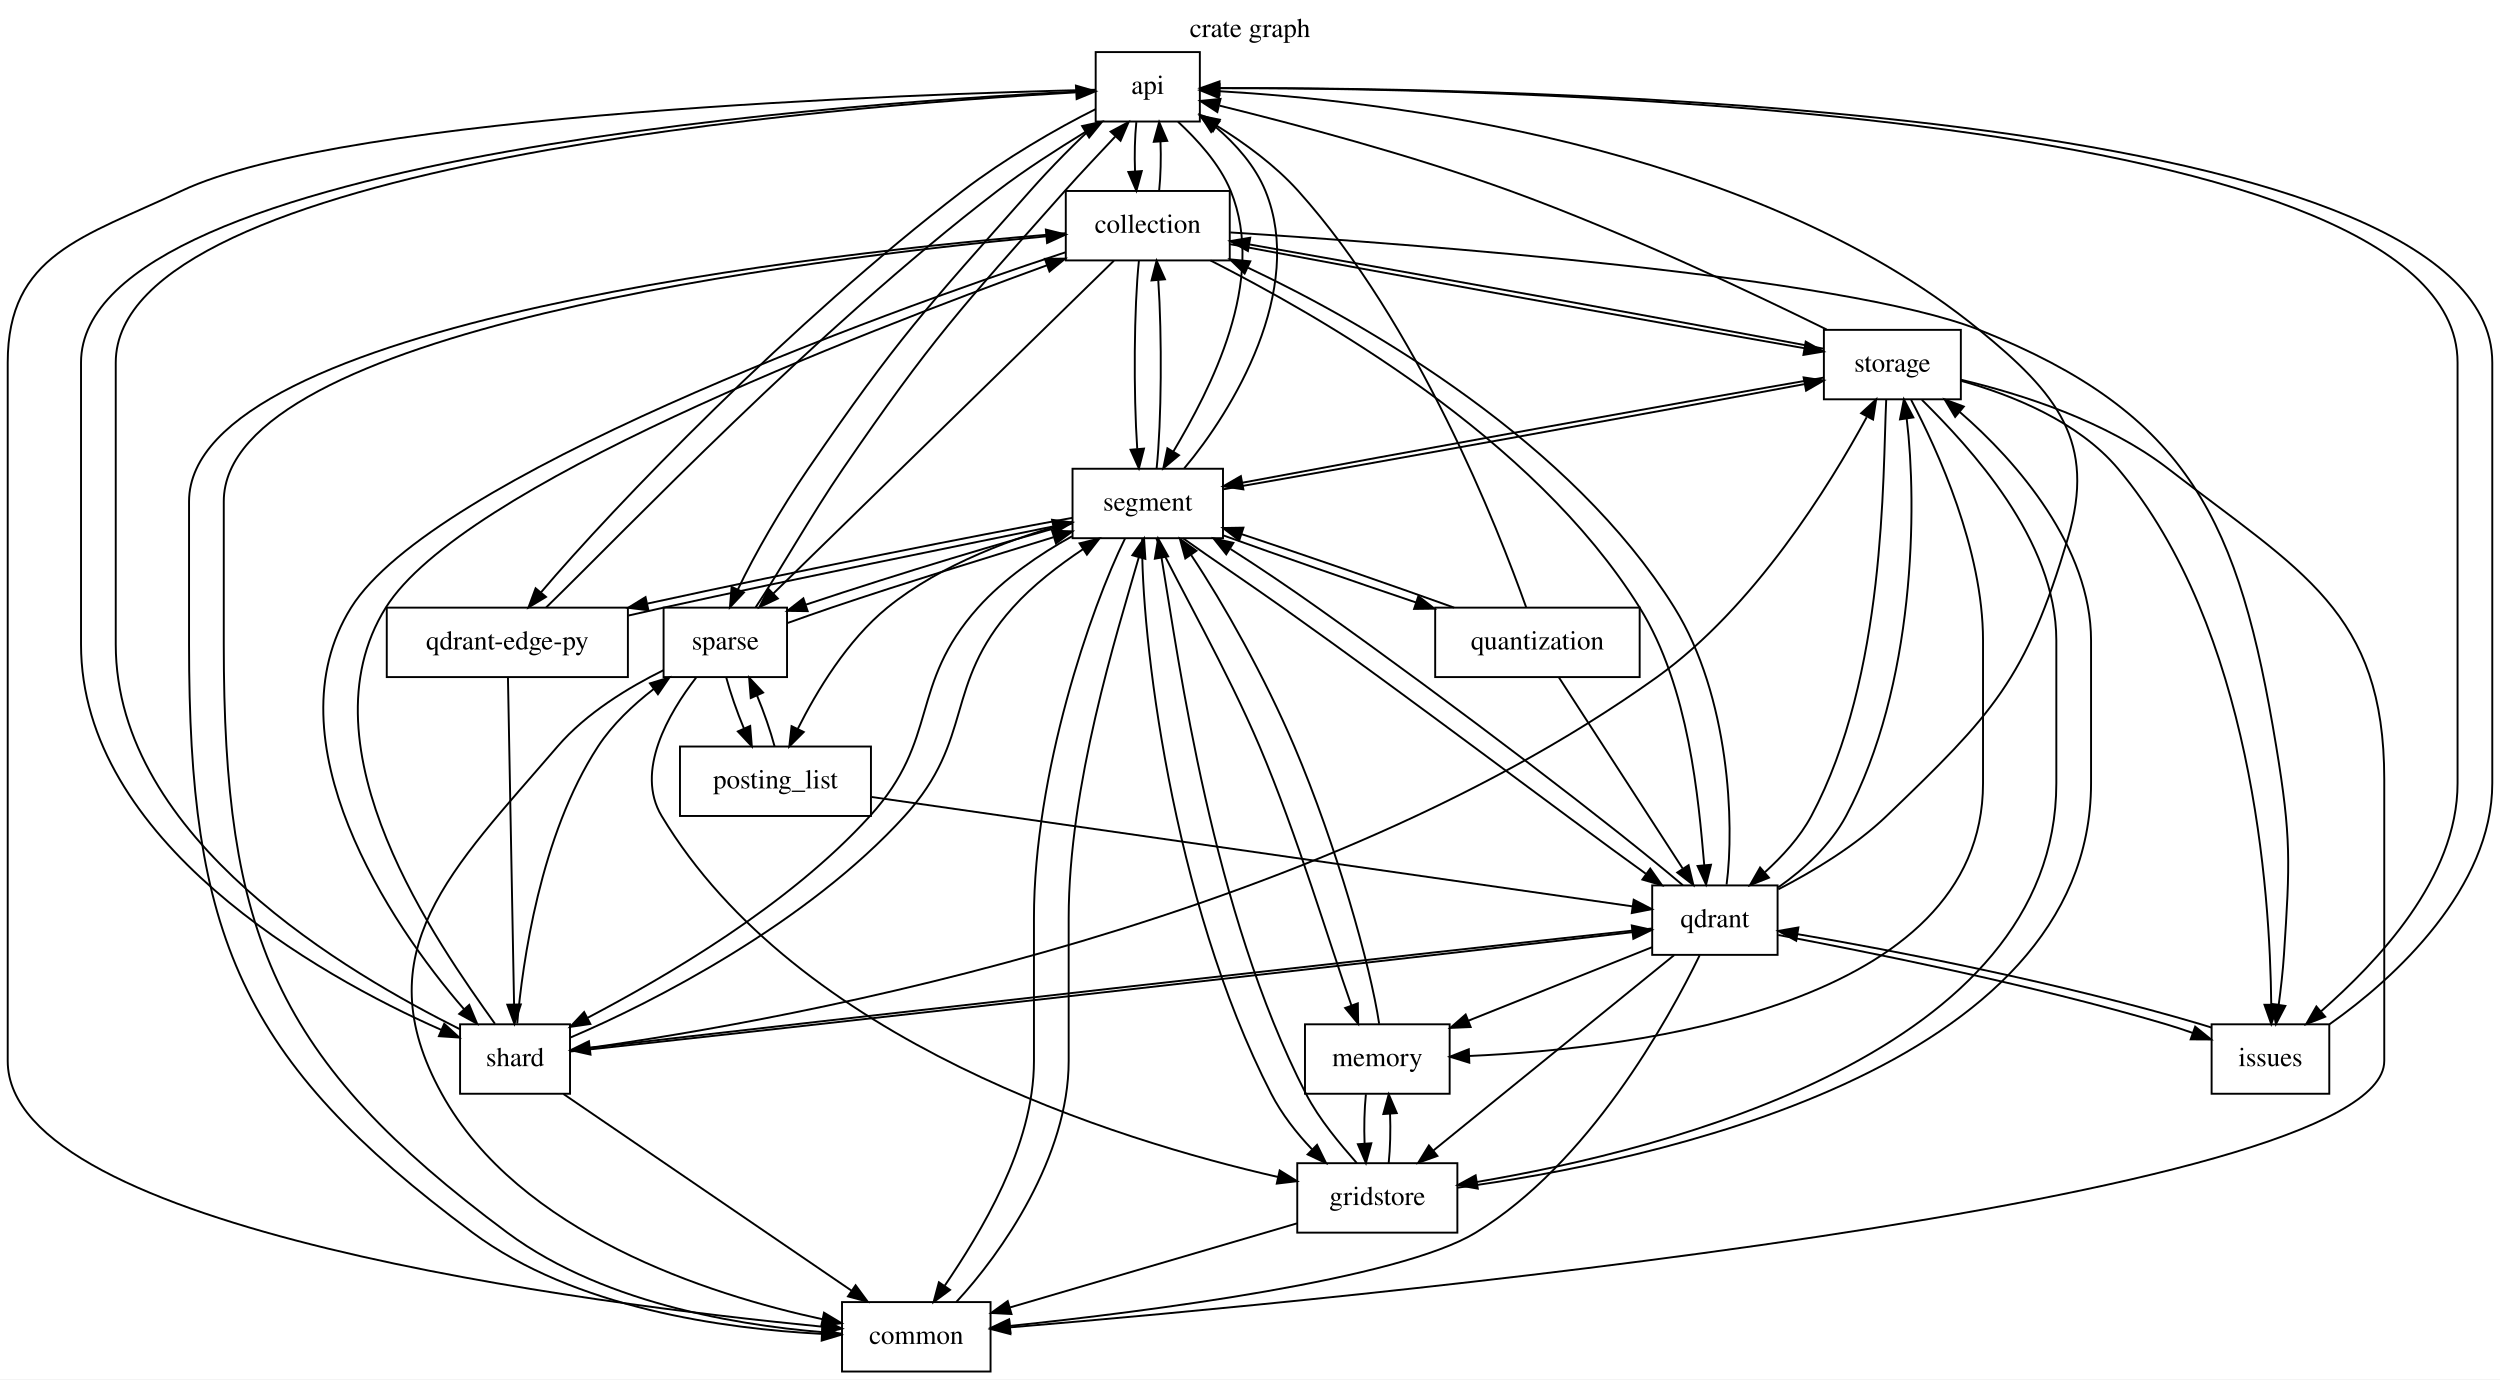
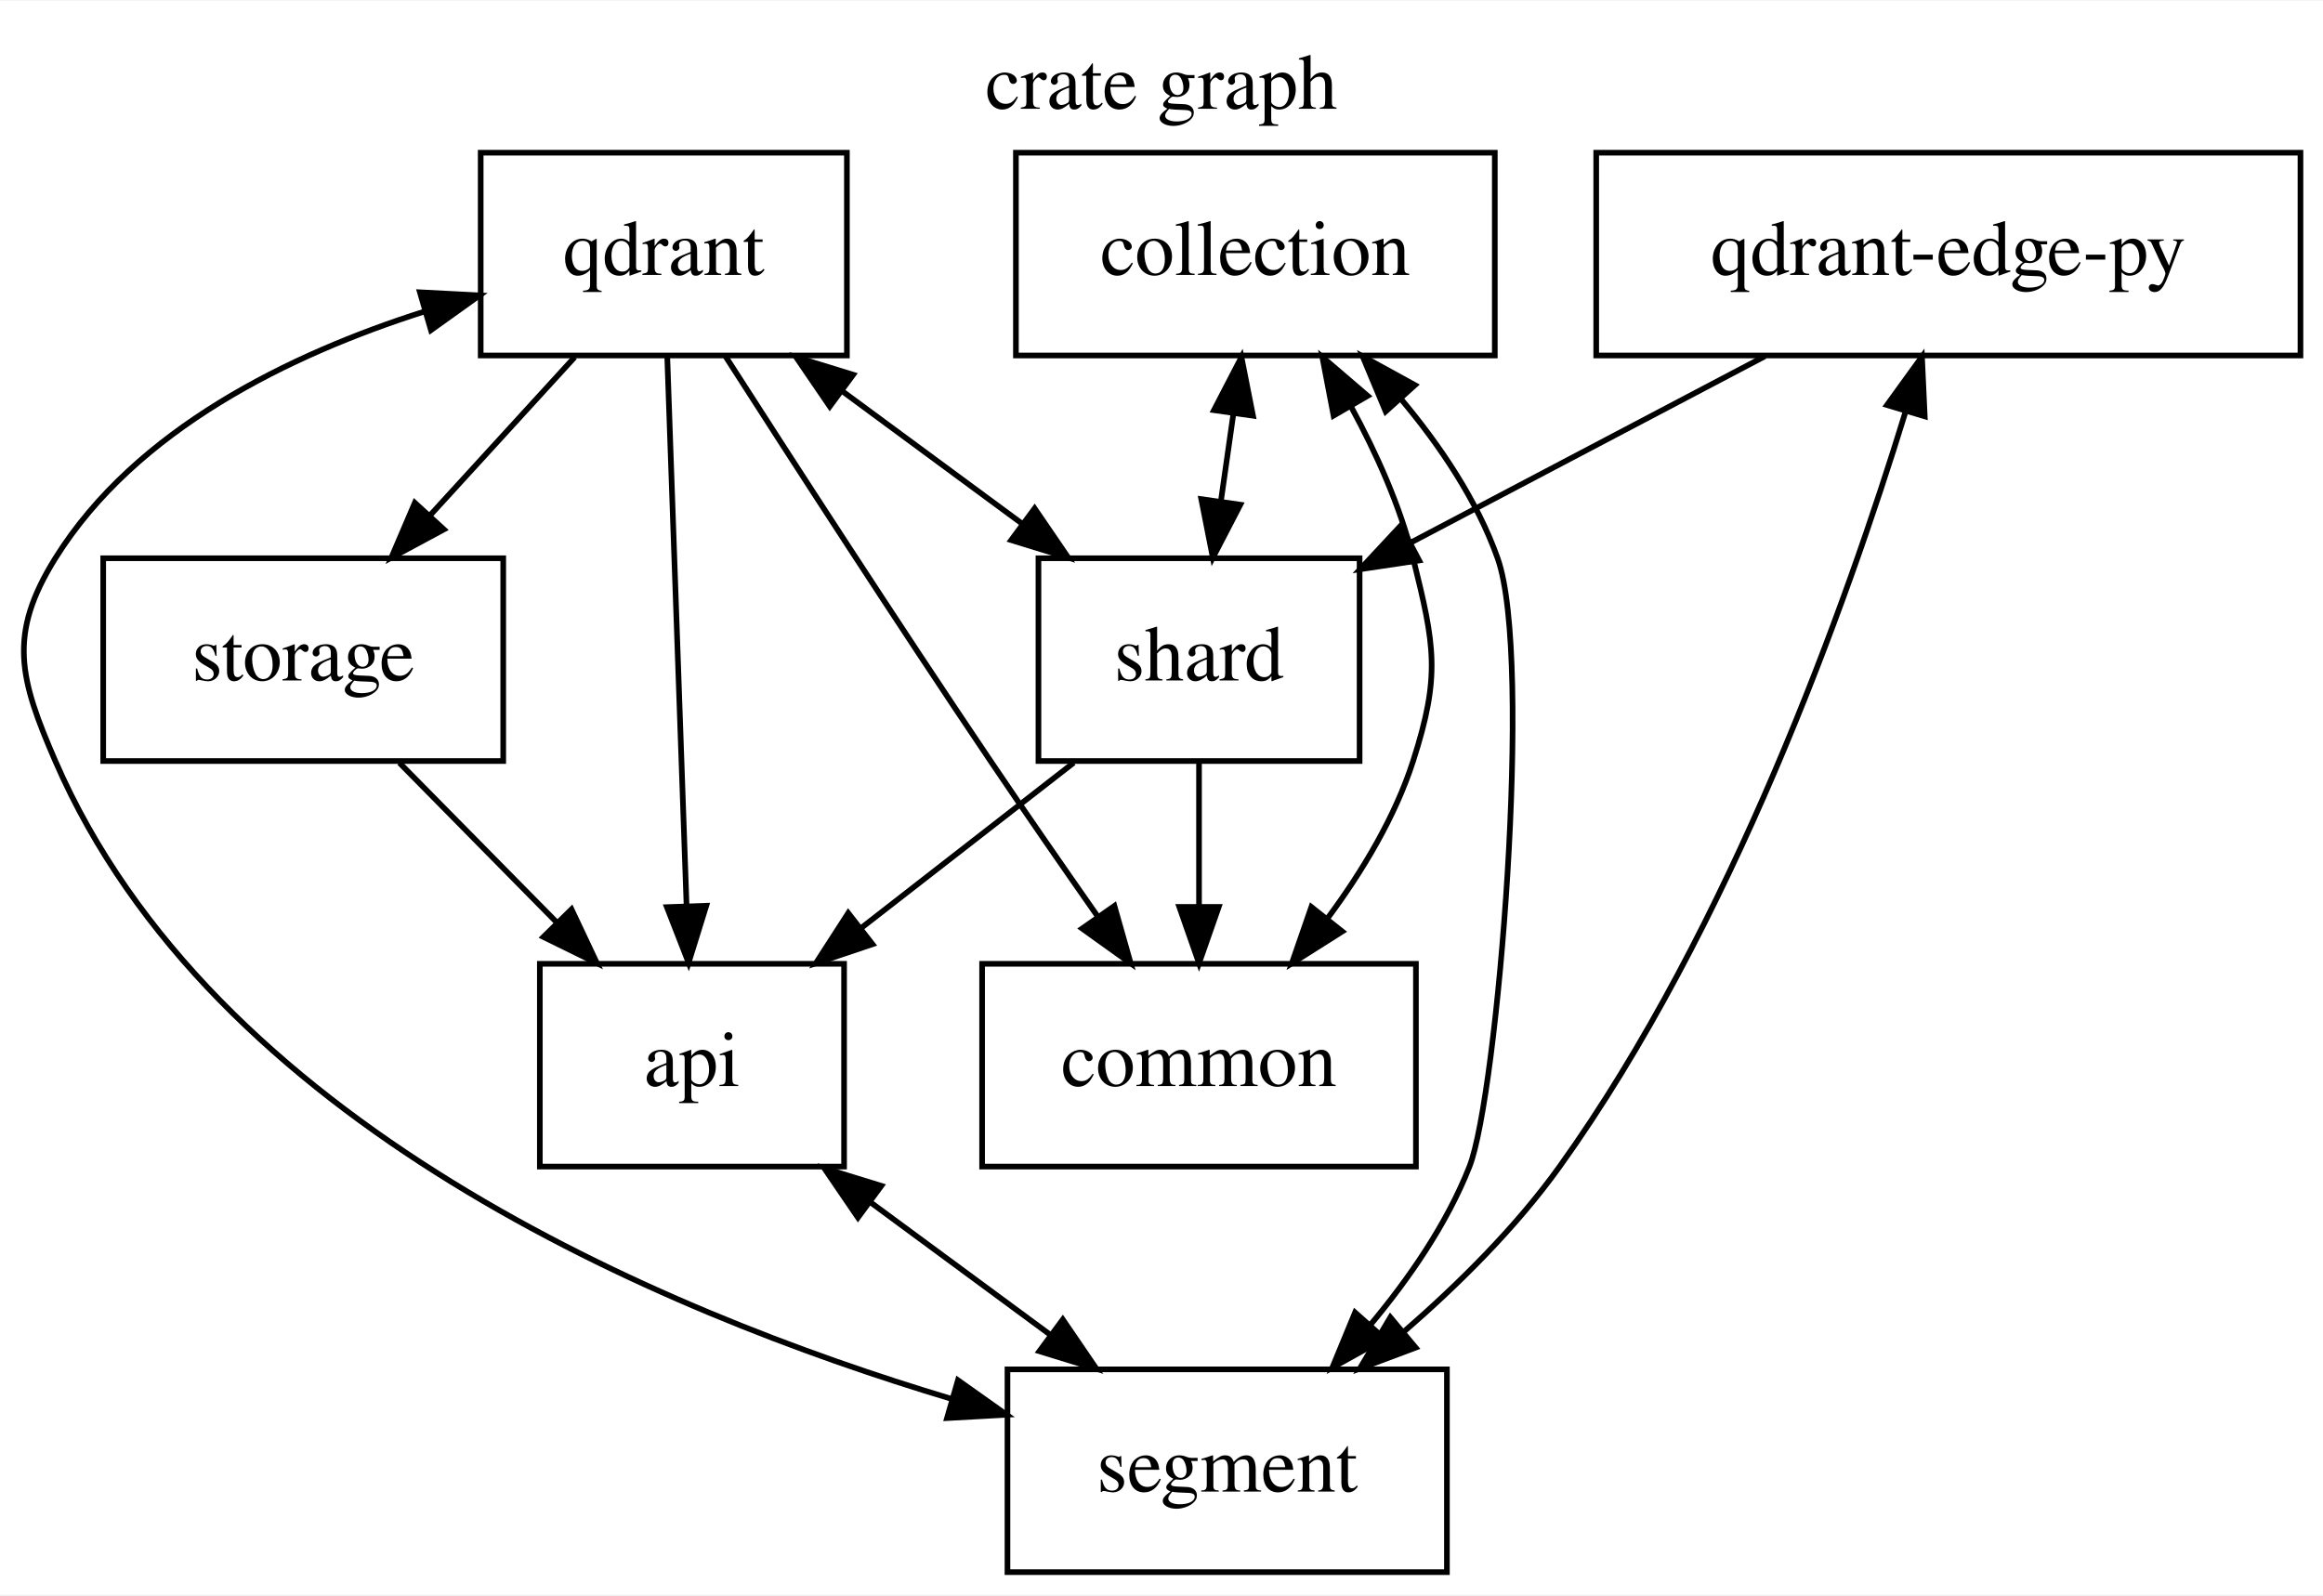
- <svg xmlns="http://www.w3.org/2000/svg" width="1296pt" height="715pt" viewBox="0.00 0.00 1296.00 715.00">
-   <g id="graph0" class="graph" transform="scale(1 1) rotate(0) translate(4 711)">
-     <polygon fill="white" stroke="transparent" points="-4,4 -4,-711 1292,-711 1292,4 -4,4" />
-     <text text-anchor="middle" x="644" y="-691.8" font-family="Times,serif" font-size="14.00">crate graph</text>
+ <svg xmlns="http://www.w3.org/2000/svg" width="412pt" height="283pt" viewBox="0.00 0.00 412.32 283.00">
+   <g id="graph0" class="graph" transform="scale(1 1) rotate(0) translate(4 279)">
+     <polygon fill="white" stroke="transparent" points="-4,4 -4,-279 408.32,-279 408.32,4 -4,4" />
+     <text text-anchor="middle" x="202.16" y="-259.8" font-family="Times,serif" font-size="14.00">crate graph</text>
    <g id="node1" class="node">
-       <polygon fill="none" stroke="black" points="618,-684 564,-684 564,-648 618,-648 618,-684" />
-       <text text-anchor="middle" x="591" y="-662.3" font-family="Times,serif" font-size="14.00">api</text>
+       <polygon fill="none" stroke="black" points="145.82,-108 91.82,-108 91.82,-72 145.82,-72 145.82,-108" />
+       <text text-anchor="middle" x="118.82" y="-86.3" font-family="Times,serif" font-size="14.00">api</text>
+     </g>
+     <g id="node6" class="node">
+       <polygon fill="none" stroke="black" points="252.82,-36 174.82,-36 174.82,0 252.82,0 252.82,-36" />
+       <text text-anchor="middle" x="213.82" y="-14.3" font-family="Times,serif" font-size="14.00">segment</text>
+     </g>
+     <g id="edge1" class="edge">
+       <path fill="none" stroke="black" d="M150.6,-65.59C160.83,-58.05 172.15,-49.71 182.35,-42.19" />
+       <polygon fill="black" stroke="black" points="148.28,-62.95 142.31,-71.7 152.43,-68.58 148.28,-62.95" />
+       <polygon fill="black" stroke="black" points="184.64,-44.85 190.61,-36.1 180.48,-39.22 184.64,-44.85" />
    </g>
    <g id="node2" class="node">
-       <polygon fill="none" stroke="black" points="633.5,-612 548.5,-612 548.5,-576 633.5,-576 633.5,-612" />
-       <text text-anchor="middle" x="591" y="-590.3" font-family="Times,serif" font-size="14.00">collection</text>
-     </g>
-     <g id="edge1" class="edge">
-       <path fill="none" stroke="black" d="M585.08,-647.7C584.29,-639.98 584.06,-630.71 584.4,-622.11" />
-       <polygon fill="black" stroke="black" points="587.9,-622.32 585.1,-612.1 580.92,-621.84 587.9,-622.32" />
+       <polygon fill="none" stroke="black" points="261.32,-252 176.32,-252 176.32,-216 261.32,-216 261.32,-252" />
+       <text text-anchor="middle" x="218.82" y="-230.3" font-family="Times,serif" font-size="14.00">collection</text>
    </g>
    <g id="node3" class="node">
-       <polygon fill="none" stroke="black" points="509.5,-36 432.5,-36 432.5,0 509.5,0 509.5,-36" />
-       <text text-anchor="middle" x="471" y="-14.3" font-family="Times,serif" font-size="14.00">common</text>
+       <polygon fill="none" stroke="black" points="247.32,-108 170.32,-108 170.32,-72 247.32,-72 247.32,-108" />
+       <text text-anchor="middle" x="208.82" y="-86.3" font-family="Times,serif" font-size="14.00">common</text>
    </g>
    <g id="edge2" class="edge">
-       <path fill="none" stroke="black" d="M563.74,-664.47C471.97,-662.33 175.16,-652.36 90,-612 39.17,-587.91 0,-579.26 0,-523 0,-523 0,-523 0,-161 0,-73.45 302.1,-35.05 422.41,-23.23" />
-       <polygon fill="black" stroke="black" points="422.84,-26.71 432.46,-22.27 422.17,-19.74 422.84,-26.71" />
+       <path fill="none" stroke="black" d="M235.8,-206.93C240.3,-198.66 244.53,-189.25 246.82,-180 250.67,-164.47 251.72,-159.23 246.82,-144 243.63,-134.08 237.83,-124.44 231.7,-116.17" />
+       <polygon fill="black" stroke="black" points="232.7,-205.32 230.71,-215.72 238.75,-208.83 232.7,-205.32" />
+       <polygon fill="black" stroke="black" points="234.24,-113.74 225.29,-108.08 228.76,-118.09 234.24,-113.74" />
+     </g>
+     <g id="edge3" class="edge">
+       <path fill="none" stroke="black" d="M244.57,-208.39C251.54,-200.1 258.16,-190.32 261.82,-180 268.18,-162.07 261.8,-84.62 256.82,-72 252.81,-61.81 246.08,-52.07 239.13,-43.78" />
+       <polygon fill="black" stroke="black" points="241.95,-206.06 237.86,-215.84 247.15,-210.74 241.95,-206.06" />
+       <polygon fill="black" stroke="black" points="241.74,-41.45 232.48,-36.31 236.52,-46.1 241.74,-41.45" />
+     </g>
+     <g id="node7" class="node">
+       <polygon fill="none" stroke="black" points="237.32,-180 180.32,-180 180.32,-144 237.32,-144 237.32,-180" />
+       <text text-anchor="middle" x="208.82" y="-158.3" font-family="Times,serif" font-size="14.00">shard</text>
+     </g>
+     <g id="edge4" class="edge">
+       <path fill="none" stroke="black" d="M214.92,-205.67C214.19,-200.55 213.42,-195.21 212.7,-190.1" />
+       <polygon fill="black" stroke="black" points="211.47,-206.29 216.35,-215.7 218.4,-205.3 211.47,-206.29" />
+       <polygon fill="black" stroke="black" points="216.15,-189.51 211.27,-180.1 209.22,-190.5 216.15,-189.51" />
+     </g>
+     <g id="node4" class="node">
+       <polygon fill="none" stroke="black" points="146.32,-252 81.32,-252 81.32,-216 146.32,-216 146.32,-252" />
+       <text text-anchor="middle" x="113.82" y="-230.3" font-family="Times,serif" font-size="14.00">qdrant</text>
+     </g>
+     <g id="edge5" class="edge">
+       <path fill="none" stroke="black" d="M114.43,-215.87C115.28,-191.67 116.84,-147.21 117.86,-118.39" />
+       <polygon fill="black" stroke="black" points="121.36,-118.31 118.22,-108.19 114.37,-118.06 121.36,-118.31" />
+     </g>
+     <g id="edge6" class="edge">
+       <path fill="none" stroke="black" d="M124.78,-215.83C136.33,-197.83 155.11,-168.77 171.82,-144 177.94,-134.93 184.77,-125.08 190.87,-116.36" />
+       <polygon fill="black" stroke="black" points="193.8,-118.28 196.69,-108.09 188.07,-114.26 193.8,-118.28" />
+     </g>
+     <g id="edge7" class="edge">
+       <path fill="none" stroke="black" d="M71.25,-223.78C47.6,-216.25 20.13,-202.95 5.82,-180 -2.64,-166.42 -0.55,-158.68 5.82,-144 33.64,-79.92 112.68,-46.41 164.92,-30.75" />
+       <polygon fill="black" stroke="black" points="70.53,-227.22 81.11,-226.67 72.49,-220.5 70.53,-227.22" />
+       <polygon fill="black" stroke="black" points="166.03,-34.07 174.67,-27.94 164.09,-27.35 166.03,-34.07" />
+     </g>
+     <g id="edge8" class="edge">
+       <path fill="none" stroke="black" d="M145.6,-209.59C155.83,-202.05 167.15,-193.71 177.35,-186.19" />
+       <polygon fill="black" stroke="black" points="143.28,-206.95 137.31,-215.7 147.43,-212.58 143.28,-206.95" />
+       <polygon fill="black" stroke="black" points="179.64,-188.85 185.61,-180.1 175.48,-183.22 179.64,-188.85" />
+     </g>
+     <g id="node8" class="node">
+       <polygon fill="none" stroke="black" points="85.32,-180 14.32,-180 14.32,-144 85.32,-144 85.32,-180" />
+       <text text-anchor="middle" x="49.82" y="-158.3" font-family="Times,serif" font-size="14.00">storage</text>
+     </g>
+     <g id="edge9" class="edge">
+       <path fill="none" stroke="black" d="M98,-215.7C90.25,-207.22 80.78,-196.86 72.3,-187.58" />
+       <polygon fill="black" stroke="black" points="74.79,-185.12 65.46,-180.1 69.63,-189.85 74.79,-185.12" />
    </g>
    <g id="node5" class="node">
-       <polygon fill="none" stroke="black" points="1203.5,-180 1142.5,-180 1142.5,-144 1203.5,-144 1203.5,-180" />
-       <text text-anchor="middle" x="1173" y="-158.3" font-family="Times,serif" font-size="14.00">issues</text>
-     </g>
-     <g id="edge3" class="edge">
-       <path fill="none" stroke="black" d="M618.01,-665.3C744.43,-665.85 1270,-659.45 1270,-523 1270,-523 1270,-523 1270,-305 1270,-255.51 1228.14,-212.14 1199.26,-186.75" />
-       <polygon fill="black" stroke="black" points="1201.37,-183.94 1191.51,-180.07 1196.8,-189.25 1201.37,-183.94" />
-     </g>
-     <g id="node9" class="node">
-       <polygon fill="none" stroke="black" points="321.5,-396 196.5,-396 196.5,-360 321.5,-360 321.5,-396" />
-       <text text-anchor="middle" x="259" y="-374.3" font-family="Times,serif" font-size="14.00">qdrant-edge-py</text>
-     </g>
-     <g id="edge4" class="edge">
-       <path fill="none" stroke="black" d="M563.83,-654.35C543.71,-644.38 516.62,-628.56 495,-612 406.39,-544.12 314.23,-448.52 276.38,-403.84" />
-       <polygon fill="black" stroke="black" points="279.04,-401.56 269.96,-396.1 273.66,-406.03 279.04,-401.56" />
-     </g>
-     <g id="node11" class="node">
-       <polygon fill="none" stroke="black" points="630,-468 552,-468 552,-432 630,-432 630,-468" />
-       <text text-anchor="middle" x="591" y="-446.3" font-family="Times,serif" font-size="14.00">segment</text>
-     </g>
-     <g id="edge5" class="edge">
-       <path fill="none" stroke="black" d="M606.66,-647.91C616.55,-638.65 628.2,-626.2 634,-612 653.01,-565.47 623.38,-509.22 604.32,-477.02" />
-       <polygon fill="black" stroke="black" points="607.19,-475 599.04,-468.22 601.19,-478.6 607.19,-475" />
-     </g>
-     <g id="node12" class="node">
-       <polygon fill="none" stroke="black" points="291.5,-180 234.5,-180 234.5,-144 291.5,-144 291.5,-180" />
-       <text text-anchor="middle" x="263" y="-158.3" font-family="Times,serif" font-size="14.00">shard</text>
-     </g>
-     <g id="edge6" class="edge">
-       <path fill="none" stroke="black" d="M563.91,-663.99C452.64,-658.93 38,-632.08 38,-523 38,-523 38,-523 38,-377 38,-275.32 160.28,-205.5 224.66,-177.16" />
-       <polygon fill="black" stroke="black" points="226.28,-180.28 234.1,-173.13 223.53,-173.84 226.28,-180.28" />
-     </g>
-     <g id="node13" class="node">
-       <polygon fill="none" stroke="black" points="404,-396 340,-396 340,-360 404,-360 404,-396" />
-       <text text-anchor="middle" x="372" y="-374.3" font-family="Times,serif" font-size="14.00">sparse</text>
-     </g>
-     <g id="edge7" class="edge">
-       <path fill="none" stroke="black" d="M565.33,-647.76C553.94,-637.6 540.94,-624.35 530,-612 475.69,-550.69 461.34,-535.54 415,-468 401.08,-447.71 387.1,-423.53 378.55,-405.5" />
-       <polygon fill="black" stroke="black" points="381.66,-403.89 374.39,-396.18 375.27,-406.74 381.66,-403.89" />
-     </g>
-     <g id="edge8" class="edge">
-       <path fill="none" stroke="black" d="M596.9,-612.1C597.7,-619.79 597.94,-629.05 597.6,-637.67" />
-       <polygon fill="black" stroke="black" points="594.11,-637.48 596.92,-647.7 601.09,-637.96 594.11,-637.48" />
-     </g>
-     <g id="edge9" class="edge">
-       <path fill="none" stroke="black" d="M548.39,-590.11C427.88,-580.45 94,-544.42 94,-451 94,-451 94,-451 94,-377 94,-226.52 120.22,-161.75 241,-72 293.78,-32.78 371.49,-22.17 421.8,-19.53" />
-       <polygon fill="black" stroke="black" points="422.26,-23.01 432.09,-19.08 421.95,-16.02 422.26,-23.01" />
+       <polygon fill="none" stroke="black" points="404.32,-252 279.32,-252 279.32,-216 404.32,-216 404.32,-252" />
+       <text text-anchor="middle" x="341.82" y="-230.3" font-family="Times,serif" font-size="14.00">qdrant-edge-py</text>
    </g>
    <g id="edge10" class="edge">
-       <path fill="none" stroke="black" d="M633.79,-590.5C728.28,-584.52 951.93,-567.82 1022,-540 1131.58,-496.49 1156.84,-440.33 1176,-324 1183.81,-276.61 1183.15,-263.93 1180,-216 1179.44,-207.53 1178.39,-198.36 1177.27,-190.06" />
-       <polygon fill="black" stroke="black" points="1180.73,-189.53 1175.84,-180.13 1173.8,-190.53 1180.73,-189.53" />
-     </g>
-     <g id="node8" class="node">
-       <polygon fill="none" stroke="black" points="917.5,-252 852.5,-252 852.5,-216 917.5,-216 917.5,-252" />
-       <text text-anchor="middle" x="885" y="-230.3" font-family="Times,serif" font-size="14.00">qdrant</text>
+       <path fill="none" stroke="black" d="M334.15,-205.78C323.84,-172.2 303.2,-114.38 272.82,-72 265.1,-61.23 254.84,-51.06 245.05,-42.57" />
+       <polygon fill="black" stroke="black" points="330.93,-207.2 337.14,-215.78 337.63,-205.19 330.93,-207.2" />
+       <polygon fill="black" stroke="black" points="247.27,-39.86 237.35,-36.14 242.78,-45.24 247.27,-39.86" />
    </g>
    <g id="edge11" class="edge">
-       <path fill="none" stroke="black" d="M623.5,-575.98C678.94,-547.67 790.53,-485.08 846,-396 871.77,-354.62 876.48,-296.46 879.48,-262.55" />
-       <polygon fill="black" stroke="black" points="882.98,-262.72 880.42,-252.44 876.01,-262.07 882.98,-262.72" />
+       <path fill="none" stroke="black" d="M309.29,-215.88C290.3,-205.88 266.26,-193.23 246.46,-182.81" />
+       <polygon fill="black" stroke="black" points="247.89,-179.61 237.41,-178.05 244.63,-185.8 247.89,-179.61" />
    </g>
    <g id="edge12" class="edge">
-       <path fill="none" stroke="black" d="M586.42,-575.87C583.86,-551.67 583.57,-507.21 585.54,-478.39" />
-       <polygon fill="black" stroke="black" points="589.05,-478.45 586.41,-468.19 582.07,-477.86 589.05,-478.45" />
+       <path fill="none" stroke="black" d="M186.58,-143.7C175.24,-134.88 161.29,-124.03 149,-114.47" />
+       <polygon fill="black" stroke="black" points="150.86,-111.48 140.81,-108.1 146.56,-117.01 150.86,-111.48" />
    </g>
    <g id="edge13" class="edge">
-       <path fill="none" stroke="black" d="M548.18,-580.16C451.11,-548.31 220.13,-463.41 178,-396 135.14,-327.41 197.83,-232.22 236.64,-187.74" />
-       <polygon fill="black" stroke="black" points="239.25,-190.07 243.34,-180.3 234.05,-185.39 239.25,-190.07" />
+       <path fill="none" stroke="black" d="M208.82,-143.7C208.82,-135.98 208.82,-126.71 208.82,-118.11" />
+       <polygon fill="black" stroke="black" points="212.32,-118.1 208.82,-108.1 205.32,-118.1 212.32,-118.1" />
    </g>
    <g id="edge14" class="edge">
-       <path fill="none" stroke="black" d="M573.45,-575.85C534.69,-537.97 441.67,-447.08 396.9,-403.33" />
-       <polygon fill="black" stroke="black" points="399.23,-400.72 389.64,-396.23 394.34,-405.72 399.23,-400.72" />
-     </g>
-     <g id="node14" class="node">
-       <polygon fill="none" stroke="black" points="1012.5,-540 941.5,-540 941.5,-504 1012.5,-504 1012.5,-540" />
-       <text text-anchor="middle" x="977" y="-518.3" font-family="Times,serif" font-size="14.00">storage</text>
-     </g>
-     <g id="edge15" class="edge">
-       <path fill="none" stroke="black" d="M633.72,-584.42C707.03,-570.59 855.84,-543.62 931.21,-530.51" />
-       <polygon fill="black" stroke="black" points="932.08,-533.91 941.34,-528.76 930.89,-527.01 932.08,-533.91" />
-     </g>
-     <g id="edge16" class="edge">
-       <path fill="none" stroke="black" d="M432.23,-19.69C386.57,-22.58 310.78,-33.52 259,-72 138.22,-161.75 112,-226.52 112,-377 112,-451 112,-451 112,-451 112,-539.83 413.86,-576.77 538.38,-588.49" />
-       <polygon fill="black" stroke="black" points="538.17,-591.99 548.45,-589.42 538.81,-585.02 538.17,-591.99" />
-     </g>
-     <g id="edge17" class="edge">
-       <path fill="none" stroke="black" d="M491.72,-36.03C515.39,-61.42 550,-111.53 550,-161 550,-235 550,-235 550,-235 550,-303.82 574.82,-381.9 586.34,-422.03" />
-       <polygon fill="black" stroke="black" points="583.02,-423.15 589.08,-431.84 589.76,-421.27 583.02,-423.15" />
-     </g>
-     <g id="node4" class="node">
-       <polygon fill="none" stroke="black" points="751.5,-108 668.5,-108 668.5,-72 751.5,-72 751.5,-108" />
-       <text text-anchor="middle" x="710" y="-86.3" font-family="Times,serif" font-size="14.00">gridstore</text>
-     </g>
-     <g id="edge18" class="edge">
-       <path fill="none" stroke="black" d="M668.37,-76.81C626.93,-64.67 563.36,-46.05 519.62,-33.24" />
-       <polygon fill="black" stroke="black" points="520.36,-29.81 509.78,-30.36 518.39,-36.53 520.36,-29.81" />
-     </g>
-     <g id="node6" class="node">
-       <polygon fill="none" stroke="black" points="747.5,-180 672.5,-180 672.5,-144 747.5,-144 747.5,-180" />
-       <text text-anchor="middle" x="710" y="-158.3" font-family="Times,serif" font-size="14.00">memory</text>
-     </g>
-     <g id="edge19" class="edge">
-       <path fill="none" stroke="black" d="M715.9,-108.1C716.7,-115.79 716.94,-125.05 716.6,-133.67" />
-       <polygon fill="black" stroke="black" points="713.11,-133.48 715.92,-143.7 720.09,-133.96 713.11,-133.48" />
-     </g>
-     <g id="edge20" class="edge">
-       <path fill="none" stroke="black" d="M699.41,-108.02C690.92,-117.71 679.91,-130.56 673,-144 624.34,-238.65 607.43,-366.58 598.15,-421.78" />
-       <polygon fill="black" stroke="black" points="594.67,-421.37 596.38,-431.82 601.56,-422.58 594.67,-421.37" />
-     </g>
-     <g id="edge21" class="edge">
-       <path fill="none" stroke="black" d="M751.65,-95.31C848.51,-108.26 1080,-155.64 1080,-305 1080,-379 1080,-379 1080,-379 1080,-427.17 1041.92,-471.55 1011.91,-497.45" />
-       <polygon fill="black" stroke="black" points="1009.55,-494.86 1004.1,-503.94 1014.03,-500.24 1009.55,-494.86" />
-     </g>
-     <g id="edge22" class="edge">
-       <path fill="none" stroke="black" d="M1203.66,-180.07C1237.9,-204.04 1288,-250.86 1288,-305 1288,-523 1288,-523 1288,-523 1288,-658.05 773.14,-665.71 628.37,-665.32" />
-       <polygon fill="black" stroke="black" points="628.23,-661.82 618.21,-665.28 628.2,-668.82 628.23,-661.82" />
-     </g>
-     <g id="edge23" class="edge">
-       <path fill="none" stroke="black" d="M1142.35,-178.34C1140.55,-178.92 1138.76,-179.48 1137,-180 1064.96,-201.34 978.58,-218.16 927.81,-226.74" />
-       <polygon fill="black" stroke="black" points="927.14,-223.3 917.85,-228.4 928.28,-230.21 927.14,-223.3" />
-     </g>
-     <g id="edge24" class="edge">
-       <path fill="none" stroke="black" d="M704.08,-143.7C703.29,-135.98 703.06,-126.71 703.4,-118.11" />
-       <polygon fill="black" stroke="black" points="706.9,-118.32 704.1,-108.1 699.92,-117.84 706.9,-118.32" />
-     </g>
-     <g id="edge25" class="edge">
-       <path fill="none" stroke="black" d="M710.95,-180.29C706.53,-210.18 688.62,-273.19 667,-324 651.89,-359.52 630.17,-398.4 613.52,-423.22" />
-       <polygon fill="black" stroke="black" points="610.47,-421.48 607.65,-431.69 616.22,-425.47 610.47,-421.48" />
-     </g>
-     <g id="node7" class="node">
-       <polygon fill="none" stroke="black" points="447.5,-324 348.5,-324 348.5,-288 447.5,-288 447.5,-324" />
-       <text text-anchor="middle" x="398" y="-302.3" font-family="Times,serif" font-size="14.00">posting_list</text>
-     </g>
-     <g id="edge26" class="edge">
-       <path fill="none" stroke="black" d="M447.83,-297.84C543.67,-284.06 752.16,-254.09 842.19,-241.15" />
-       <polygon fill="black" stroke="black" points="842.91,-244.59 852.31,-239.7 841.91,-237.66 842.91,-244.59" />
-     </g>
-     <g id="edge27" class="edge">
-       <path fill="none" stroke="black" d="M397.54,-324.1C395.42,-332.04 392.08,-341.67 388.41,-350.51" />
-       <polygon fill="black" stroke="black" points="385.19,-349.14 384.34,-359.7 391.59,-351.97 385.19,-349.14" />
-     </g>
-     <g id="edge28" class="edge">
-       <path fill="none" stroke="black" d="M917.89,-249.98C935.84,-259.23 957.65,-272.31 974,-288 1029.15,-340.92 1046.21,-358.74 1068,-432 1082.88,-482.01 1062.44,-507.03 1022,-540 902.09,-637.77 708.86,-659.07 628.22,-663.71" />
-       <polygon fill="black" stroke="black" points="627.86,-660.22 618.06,-664.24 628.22,-667.22 627.86,-660.22" />
-     </g>
-     <g id="edge29" class="edge">
-       <path fill="none" stroke="black" d="M891.06,-252.44C895.25,-283.67 892.56,-350.14 864,-396 810.88,-481.31 706.29,-542.32 643.01,-572.2" />
-       <polygon fill="black" stroke="black" points="641.21,-569.18 633.6,-576.56 644.15,-575.53 641.21,-569.18" />
-     </g>
-     <g id="edge30" class="edge">
-       <path fill="none" stroke="black" d="M877.11,-215.78C860.73,-182.1 819.59,-107.73 761,-72 721.23,-47.74 591.37,-31.18 519.66,-23.64" />
-       <polygon fill="black" stroke="black" points="519.83,-20.14 509.52,-22.59 519.11,-27.1 519.83,-20.14" />
-     </g>
-     <g id="edge31" class="edge">
-       <path fill="none" stroke="black" d="M863.89,-215.87C832.75,-190.6 774.4,-143.25 739.18,-114.68" />
-       <polygon fill="black" stroke="black" points="741.15,-111.77 731.18,-108.19 736.74,-117.21 741.15,-111.77" />
-     </g>
-     <g id="edge32" class="edge">
-       <path fill="none" stroke="black" d="M917.85,-226.29C963.56,-217.57 1048.2,-200.97 1119,-180 1123.47,-178.68 1128.13,-177.12 1132.78,-175.5" />
-       <polygon fill="black" stroke="black" points="1133.99,-178.78 1142.23,-172.13 1131.64,-172.19 1133.99,-178.78" />
-     </g>
-     <g id="edge33" class="edge">
-       <path fill="none" stroke="black" d="M852.49,-220C825.74,-209.29 787.44,-193.98 757.29,-181.91" />
-       <polygon fill="black" stroke="black" points="758.39,-178.59 747.81,-178.12 755.79,-185.09 758.39,-178.59" />
-     </g>
-     <g id="edge34" class="edge">
-       <path fill="none" stroke="black" d="M868.4,-252.07C833.38,-281.9 750.7,-345.15 679,-396 664.61,-406.21 648.47,-417.12 633.9,-426.38" />
-       <polygon fill="black" stroke="black" points="631.68,-423.64 625.05,-431.91 635.39,-429.58 631.68,-423.64" />
-     </g>
-     <g id="edge35" class="edge">
-       <path fill="none" stroke="black" d="M852.33,-229.67C746.73,-218.31 415.62,-181.07 301.79,-167.77" />
-       <polygon fill="black" stroke="black" points="302.12,-164.29 291.78,-166.6 301.3,-171.24 302.12,-164.29" />
-     </g>
-     <g id="edge36" class="edge">
-       <path fill="none" stroke="black" d="M917.78,-250.95C931.1,-260.24 945.03,-273.06 953,-288 988.94,-355.42 989.98,-448.67 984.42,-494.04" />
-       <polygon fill="black" stroke="black" points="980.95,-493.59 982.98,-503.99 987.88,-494.6 980.95,-493.59" />
-     </g>
-     <g id="edge37" class="edge">
-       <path fill="none" stroke="black" d="M279.12,-396.1C320.75,-436.51 418.88,-539.89 513,-612 527.42,-623.04 544.27,-633.76 558.7,-642.63" />
-       <polygon fill="black" stroke="black" points="556.97,-645.67 567.32,-647.9 560.62,-639.7 556.97,-645.67" />
-     </g>
-     <g id="edge38" class="edge">
-       <path fill="none" stroke="black" d="M321.77,-391.9C327.95,-393.31 334.1,-394.7 340,-396 410.08,-411.41 491.14,-427.69 541.84,-438.08" />
-       <polygon fill="black" stroke="black" points="541.38,-441.55 551.88,-440.14 542.78,-434.7 541.38,-441.55" />
-     </g>
-     <g id="edge39" class="edge">
-       <path fill="none" stroke="black" d="M259.32,-359.85C260.01,-322.83 261.65,-235.18 262.49,-190.39" />
-       <polygon fill="black" stroke="black" points="265.99,-190.3 262.68,-180.23 258.99,-190.17 265.99,-190.3" />
-     </g>
-     <g id="node10" class="node">
-       <polygon fill="none" stroke="black" points="846,-396 740,-396 740,-360 846,-360 846,-396" />
-       <text text-anchor="middle" x="793" y="-374.3" font-family="Times,serif" font-size="14.00">quantization</text>
-     </g>
-     <g id="edge40" class="edge">
-       <path fill="none" stroke="black" d="M787.14,-396.23C772.5,-437.35 730.98,-542.95 669,-612 657.05,-625.32 641.08,-636.93 626.7,-645.86" />
-       <polygon fill="black" stroke="black" points="624.79,-642.92 618.01,-651.06 628.39,-648.93 624.79,-642.92" />
-     </g>
-     <g id="edge41" class="edge">
-       <path fill="none" stroke="black" d="M804.1,-359.87C820.05,-335.24 849.6,-289.64 868.23,-260.88" />
-       <polygon fill="black" stroke="black" points="871.36,-262.48 873.86,-252.19 865.49,-258.68 871.36,-262.48" />
-     </g>
-     <g id="edge42" class="edge">
-       <path fill="none" stroke="black" d="M749.81,-396C717.44,-407.65 673.23,-422.94 639.62,-434.11" />
-       <polygon fill="black" stroke="black" points="638.4,-430.82 630,-437.28 640.6,-437.47 638.4,-430.82" />
-     </g>
-     <g id="edge43" class="edge">
-       <path fill="none" stroke="black" d="M609.91,-468.22C635.05,-498.02 672.89,-560.88 652,-612 646.75,-624.84 636.73,-636.24 626.21,-645.16" />
-       <polygon fill="black" stroke="black" points="623.86,-642.55 618.14,-651.47 628.17,-648.07 623.86,-642.55" />
-     </g>
-     <g id="edge44" class="edge">
-       <path fill="none" stroke="black" d="M595.59,-468.19C598.15,-492.42 598.43,-536.89 596.45,-565.68" />
-       <polygon fill="black" stroke="black" points="592.95,-565.61 595.58,-575.87 599.92,-566.21 592.95,-565.61" />
-     </g>
-     <g id="edge45" class="edge">
-       <path fill="none" stroke="black" d="M579.22,-431.84C561.46,-395.93 532,-309.97 532,-235 532,-235 532,-235 532,-161 532,-116.55 504.07,-71.59 485.76,-44.51" />
-       <polygon fill="black" stroke="black" points="488.5,-42.32 479.97,-36.03 482.72,-46.27 488.5,-42.32" />
-     </g>
-     <g id="edge46" class="edge">
-       <path fill="none" stroke="black" d="M588.11,-431.82C587.32,-383.78 603.1,-244.96 655,-144 660.34,-133.61 668.14,-123.56 676.27,-115.07" />
-       <polygon fill="black" stroke="black" points="678.76,-117.52 683.45,-108.02 673.86,-112.53 678.76,-117.52" />
-     </g>
-     <g id="edge47" class="edge">
-       <path fill="none" stroke="black" d="M595.49,-431.69C606.73,-408 632.04,-363.88 649,-324 668.51,-278.15 684.99,-222.37 696.52,-189.95" />
-       <polygon fill="black" stroke="black" points="699.9,-190.88 700.08,-180.29 693.34,-188.46 699.9,-190.88" />
-     </g>
-     <g id="edge48" class="edge">
-       <path fill="none" stroke="black" d="M551.93,-440.51C523.04,-432.71 484.01,-418.82 456,-396 435.23,-379.08 419.36,-352.71 409.52,-333.06" />
-       <polygon fill="black" stroke="black" points="412.66,-331.52 405.17,-324.03 406.35,-334.56 412.66,-331.52" />
-     </g>
-     <g id="edge49" class="edge">
-       <path fill="none" stroke="black" d="M609.36,-431.91C623.7,-421.69 643.62,-408.32 661,-396 728.22,-348.33 805.09,-289.75 849.21,-258.04" />
-       <polygon fill="black" stroke="black" points="851.48,-260.73 857.59,-252.07 847.41,-255.03 851.48,-260.73" />
-     </g>
-     <g id="edge50" class="edge">
-       <path fill="none" stroke="black" d="M551.84,-442.55C501.32,-433.28 411.01,-415.4 331.73,-398.13" />
-       <polygon fill="black" stroke="black" points="332.14,-394.64 321.62,-395.92 330.64,-401.47 332.14,-394.64" />
-     </g>
-     <g id="edge51" class="edge">
-       <path fill="none" stroke="black" d="M630.11,-433.46C658.51,-423.2 697.45,-409.66 730.16,-398.65" />
-       <polygon fill="black" stroke="black" points="731.28,-401.96 739.65,-395.47 729.06,-395.33 731.28,-401.96" />
-     </g>
-     <g id="edge52" class="edge">
-       <path fill="none" stroke="black" d="M551.73,-432.99C534.99,-423.77 516.42,-411.03 503,-396 466.98,-355.68 483.35,-328.03 447,-288 404.55,-241.25 340.88,-204.55 300.53,-183.33" />
-       <polygon fill="black" stroke="black" points="302.04,-180.17 291.55,-178.65 298.81,-186.37 302.04,-180.17" />
-     </g>
-     <g id="edge53" class="edge">
-       <path fill="none" stroke="black" d="M551.97,-439.68C516.99,-430.11 464.5,-414.47 413.86,-397.59" />
-       <polygon fill="black" stroke="black" points="414.69,-394.18 404.09,-394.32 412.46,-400.82 414.69,-394.18" />
-     </g>
-     <g id="edge54" class="edge">
-       <path fill="none" stroke="black" d="M630.23,-457.37C702.19,-469.82 854.57,-497.42 931.16,-511.83" />
-       <polygon fill="black" stroke="black" points="930.98,-515.36 941.45,-513.77 932.28,-508.48 930.98,-515.36" />
-     </g>
-     <g id="edge55" class="edge">
-       <path fill="none" stroke="black" d="M234.45,-177.43C177.5,-205.95 56,-275.65 56,-377 56,-523 56,-523 56,-523 56,-626.87 431.99,-656.18 553.63,-663.11" />
-       <polygon fill="black" stroke="black" points="553.76,-666.62 563.93,-663.68 554.14,-659.63 553.76,-666.62" />
-     </g>
-     <g id="edge56" class="edge">
-       <path fill="none" stroke="black" d="M252.57,-180.3C223.74,-220.69 150.56,-323.29 196,-396 235.47,-459.16 440.71,-537.67 538.83,-573.51" />
-       <polygon fill="black" stroke="black" points="537.67,-576.81 548.26,-576.95 540.06,-570.24 537.67,-576.81" />
-     </g>
-     <g id="edge57" class="edge">
-       <path fill="none" stroke="black" d="M288.09,-143.87C325.41,-118.39 395.63,-70.45 437.37,-41.96" />
-       <polygon fill="black" stroke="black" points="439.54,-44.72 445.82,-36.19 435.59,-38.94 439.54,-44.72" />
-     </g>
-     <g id="edge58" class="edge">
-       <path fill="none" stroke="black" d="M291.63,-165.9C391.35,-176.58 722.98,-213.86 842.06,-227.74" />
-       <polygon fill="black" stroke="black" points="841.91,-231.25 852.25,-228.93 842.72,-224.3 841.91,-231.25" />
-     </g>
-     <g id="edge59" class="edge">
-       <path fill="none" stroke="black" d="M291.72,-173.16C334.54,-191.29 414.68,-232.58 465,-288 501.35,-328.03 484.98,-355.68 521,-396 531.46,-407.71 545.04,-418.03 557.53,-426.38" />
-       <polygon fill="black" stroke="black" points="555.65,-429.33 565.95,-431.84 559.46,-423.46 555.65,-429.33" />
-     </g>
-     <g id="edge60" class="edge">
-       <path fill="none" stroke="black" d="M264.12,-180.4C266.84,-211.57 275.99,-277.95 306,-324 313.48,-335.48 324.27,-345.63 334.96,-353.89" />
-       <polygon fill="black" stroke="black" points="332.93,-356.74 343.06,-359.83 337.07,-351.1 332.93,-356.74" />
-     </g>
-     <g id="edge61" class="edge">
-       <path fill="none" stroke="black" d="M291.62,-166.43C382.17,-178.47 667.46,-225.61 855,-360 905.42,-396.13 944.4,-459.19 963.69,-494.72" />
-       <polygon fill="black" stroke="black" points="960.82,-496.77 968.6,-503.96 967,-493.49 960.82,-496.77" />
-     </g>
-     <g id="edge62" class="edge">
-       <path fill="none" stroke="black" d="M387.74,-396.18C399.93,-414.44 416.5,-443.95 433,-468 479.34,-535.54 493.69,-550.69 548,-612 556.38,-621.46 565.96,-631.44 574.09,-640.16" />
-       <polygon fill="black" stroke="black" points="571.74,-642.77 581.08,-647.76 576.89,-638.03 571.74,-642.77" />
-     </g>
-     <g id="edge63" class="edge">
-       <path fill="none" stroke="black" d="M339.98,-363.59C321.83,-354.64 299.86,-341.31 285,-324 230.08,-260.01 184.29,-217.85 225,-144 264.89,-71.62 362.74,-40.03 422.31,-27.12" />
-       <polygon fill="black" stroke="black" points="423.16,-30.51 432.25,-25.06 421.74,-23.66 423.16,-30.51" />
-     </g>
-     <g id="edge64" class="edge">
-       <path fill="none" stroke="black" d="M356.88,-359.75C342.53,-341.17 325.07,-311.16 339,-288 409.14,-171.34 574.24,-120.07 658.53,-100.85" />
-       <polygon fill="black" stroke="black" points="659.39,-104.25 668.4,-98.67 657.88,-97.41 659.39,-104.25" />
-     </g>
-     <g id="edge65" class="edge">
-       <path fill="none" stroke="black" d="M372.51,-359.7C374.65,-351.73 378.01,-342.1 381.69,-333.26" />
-       <polygon fill="black" stroke="black" points="384.89,-334.66 385.75,-324.1 378.5,-331.82 384.89,-334.66" />
-     </g>
-     <g id="edge66" class="edge">
-       <path fill="none" stroke="black" d="M404.39,-388.08C411.9,-390.72 419.74,-393.55 427,-396 465.57,-409.02 509.42,-422.44 542.16,-432.52" />
-       <polygon fill="black" stroke="black" points="541.36,-435.94 551.94,-435.54 543.42,-429.25 541.36,-435.94" />
-     </g>
-     <g id="edge67" class="edge">
-       <path fill="none" stroke="black" d="M942.94,-540.17C903.99,-559.36 837.98,-590.57 779,-612 727.73,-630.64 666.65,-646.78 628.34,-656.2" />
-       <polygon fill="black" stroke="black" points="627.06,-652.91 618.17,-658.68 628.71,-659.72 627.06,-652.91" />
-     </g>
-     <g id="edge68" class="edge">
-       <path fill="none" stroke="black" d="M941.32,-530.25C873.03,-543.21 723.95,-570.26 644,-584.23" />
-       <polygon fill="black" stroke="black" points="642.92,-580.87 633.67,-586.03 644.12,-587.76 642.92,-580.87" />
-     </g>
-     <g id="edge69" class="edge">
-       <path fill="none" stroke="black" d="M1012.57,-514.14C1043.44,-506.8 1088.08,-492.72 1120,-468 1188.92,-414.63 1232,-394.17 1232,-307 1232,-307 1232,-307 1232,-161 1232,-88.23 687.27,-36.95 519.55,-22.89" />
-       <polygon fill="black" stroke="black" points="519.78,-19.39 509.52,-22.05 519.2,-26.37 519.78,-19.39" />
-     </g>
-     <g id="edge70" class="edge">
-       <path fill="none" stroke="black" d="M992.3,-503.73C1017.06,-479.18 1062,-431.33 1062,-379 1062,-379 1062,-379 1062,-305 1062,-165.32 859.54,-114.83 761.64,-98.28" />
-       <polygon fill="black" stroke="black" points="762.08,-94.81 751.65,-96.65 760.96,-101.72 762.08,-94.81" />
-     </g>
-     <g id="edge71" class="edge">
-       <path fill="none" stroke="black" d="M1012.72,-513.55C1038.89,-506.27 1073.33,-492.57 1094,-468 1163.64,-385.23 1172.83,-248.33 1173.41,-190.33" />
-       <polygon fill="black" stroke="black" points="1176.91,-190.14 1173.43,-180.13 1169.91,-190.12 1176.91,-190.14" />
-     </g>
-     <g id="edge72" class="edge">
-       <path fill="none" stroke="black" d="M986.74,-503.68C1000.51,-477.53 1024,-426 1024,-379 1024,-379 1024,-379 1024,-305 1024,-189.58 845.7,-167.48 757.82,-163.59" />
-       <polygon fill="black" stroke="black" points="757.69,-160.09 747.56,-163.2 757.42,-167.08 757.69,-160.09" />
-     </g>
-     <g id="edge73" class="edge">
-       <path fill="none" stroke="black" d="M973.82,-503.99C971.93,-463.79 973.83,-360.82 935,-288 929.09,-276.91 919.89,-266.99 910.91,-258.82" />
-       <polygon fill="black" stroke="black" points="913.02,-256.01 903.17,-252.1 908.43,-261.3 913.02,-256.01" />
-     </g>
-     <g id="edge74" class="edge">
-       <path fill="none" stroke="black" d="M941.15,-515.21C871.7,-503.24 719.13,-475.62 640.25,-460.81" />
-       <polygon fill="black" stroke="black" points="640.56,-457.31 630.08,-458.9 639.26,-464.19 640.56,-457.31" />
+       <path fill="none" stroke="black" d="M66.88,-143.7C75.32,-135.14 85.65,-124.66 94.87,-115.3" />
+       <polygon fill="black" stroke="black" points="97.44,-117.68 101.96,-108.1 92.45,-112.77 97.44,-117.68" />
    </g>
  </g>
</svg>
